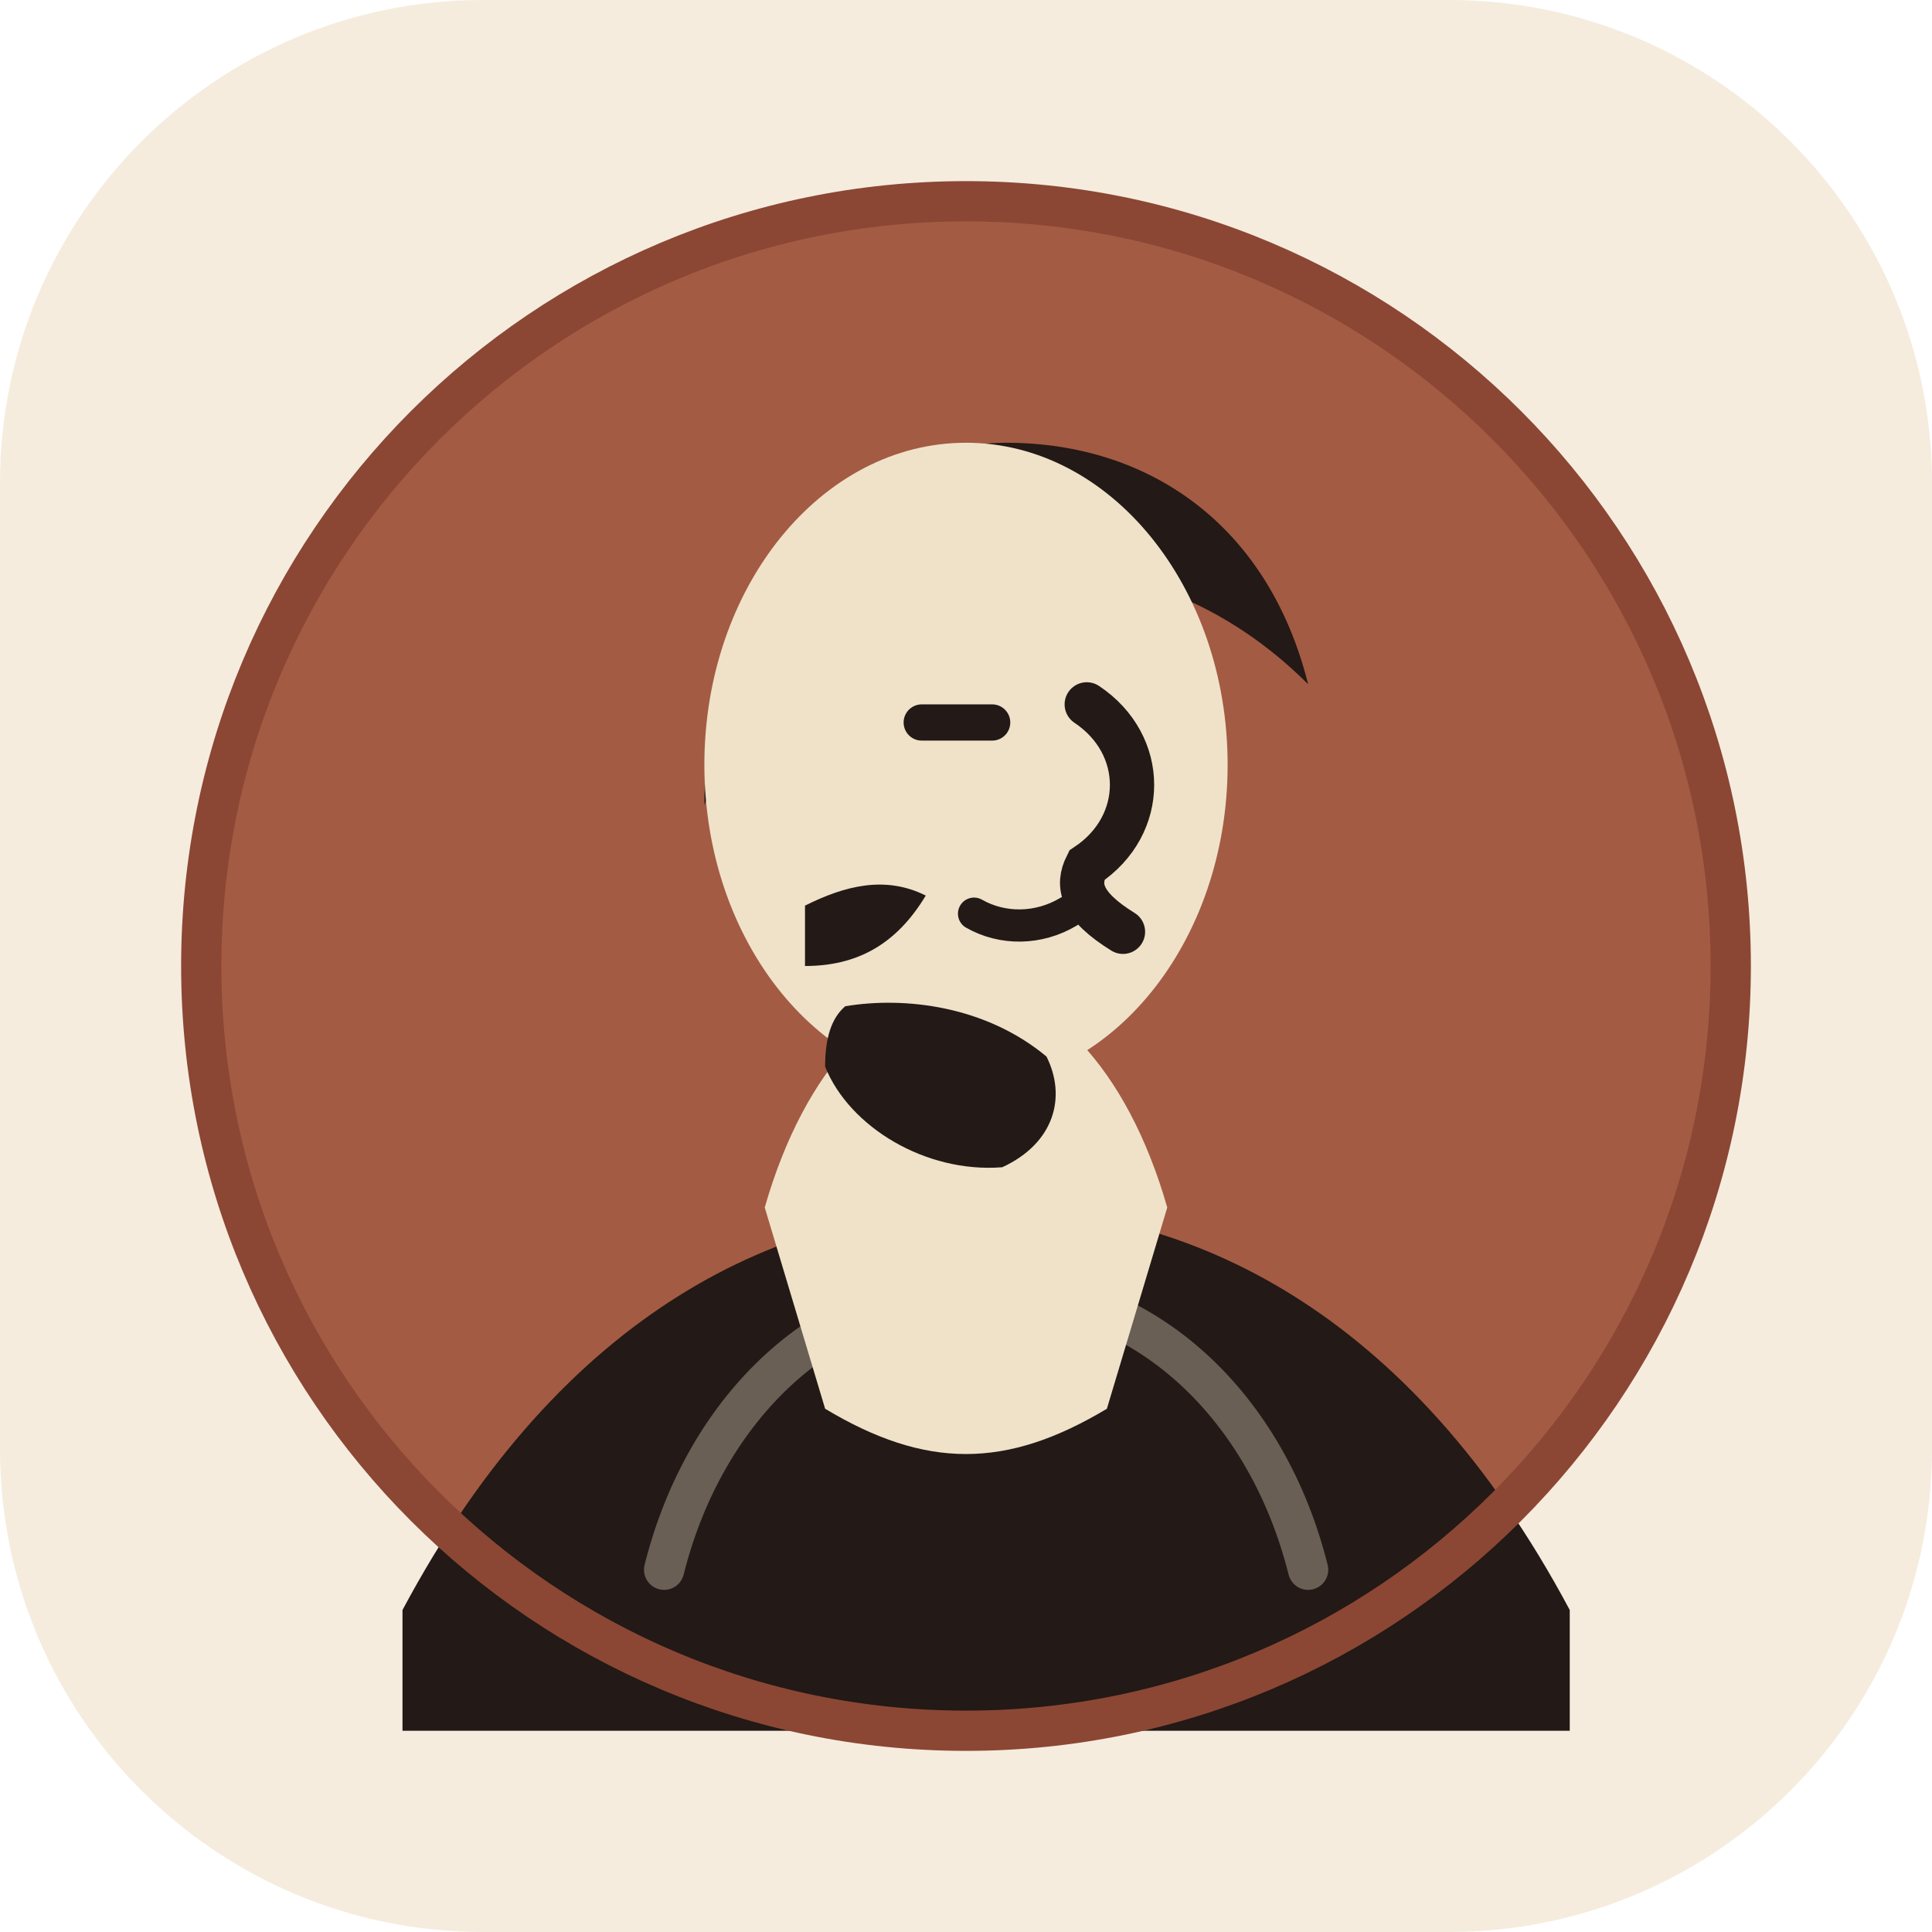
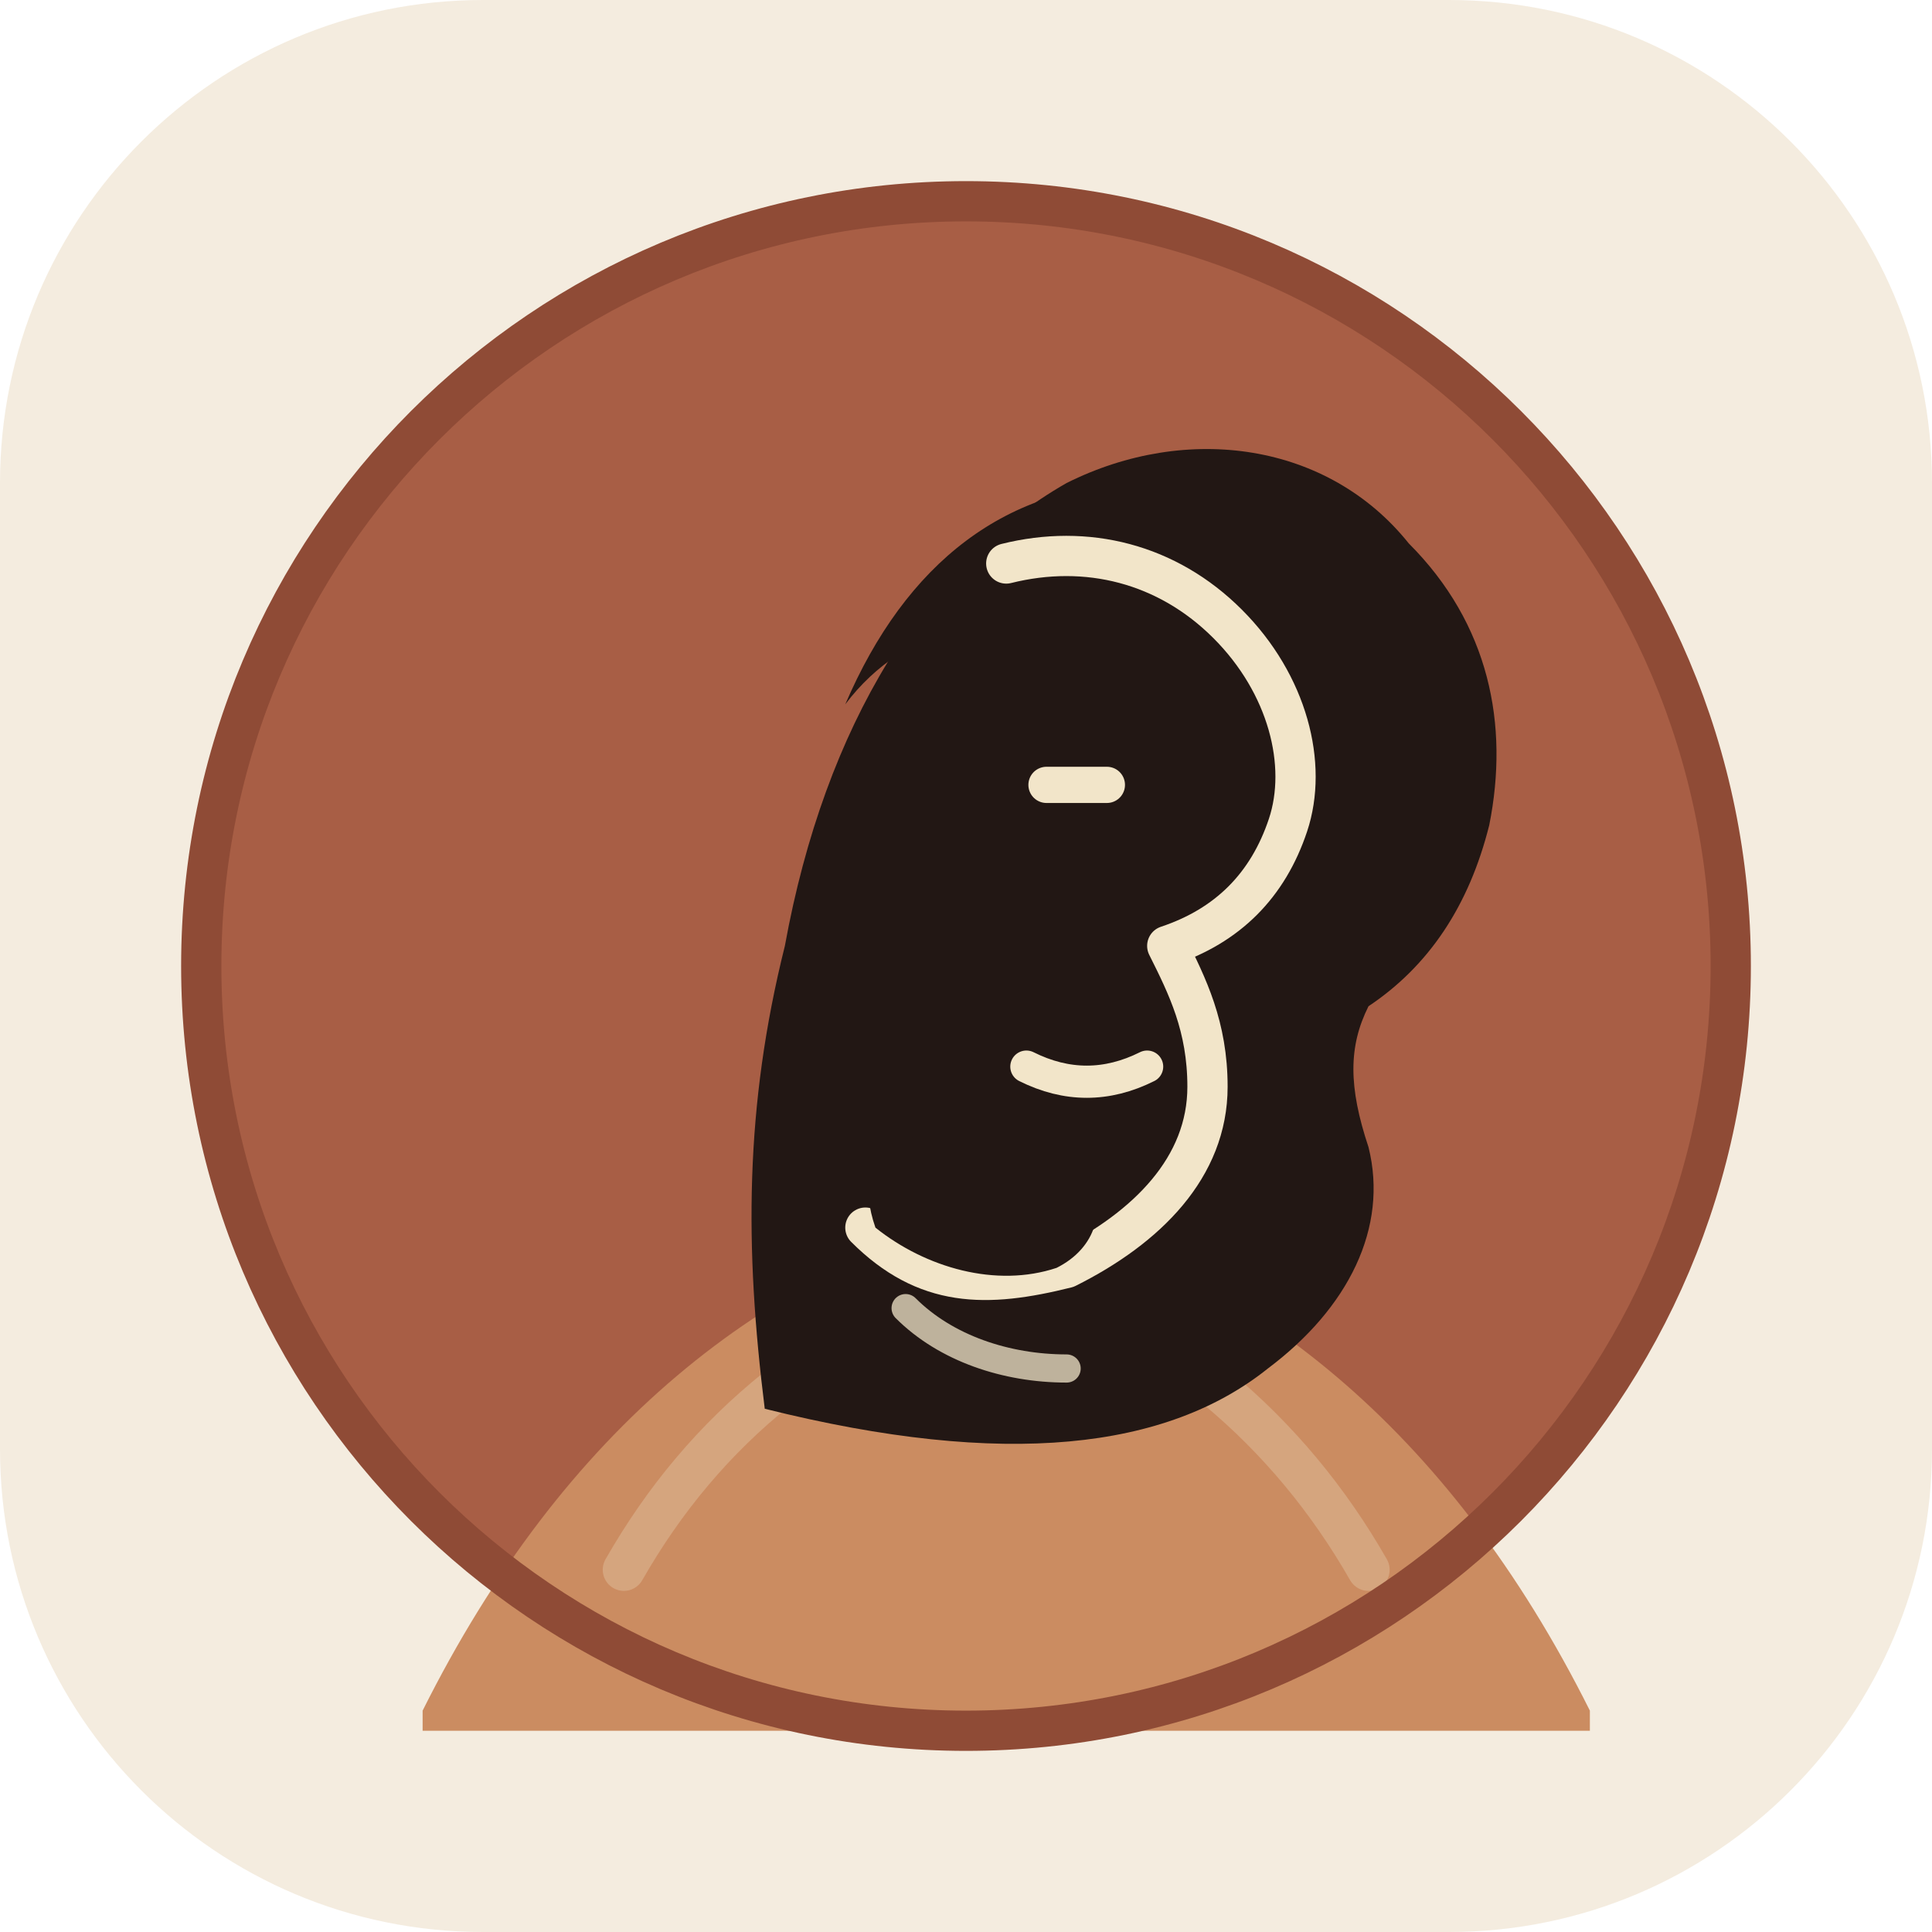
- <svg xmlns="http://www.w3.org/2000/svg" viewBox="0 0 96 96" role="img" aria-labelledby="title desc">
-   <rect width="96" height="96" rx="24" fill="#f5ecde" />
-   <circle cx="48" cy="48" r="38" fill="#a45b43" />
-   <path d="M 20 80 C 28 65 39 60 49 60 C 59 60 70 65 78 80 L 78 86 L 20 86 Z" fill="#231916" />
-   <path d="M 33 78 C 35 70 41 64 49 64 C 57 64 63 70 65 78" stroke="#efe2c9" stroke-width="2" stroke-linecap="round" opacity="0.35" fill="none" />
-   <path d="M 35 40 C 35 30 42 22 50 22 C 57 22 63 26 65 34 C 61 30 56 28 50 28 C 43 28 38 32 35 40 Z" fill="#231916" />
-   <path d="M 38 60 C 40 53 44 49 48 49 C 52 49 56 53 58 60 L 55 70 C 50 73 46 73 41 70 Z" fill="#efe2c9" />
-   <ellipse cx="48" cy="38" rx="13" ry="16" fill="#efe2c9" />
-   <path d="M 54 35 C 57 37 57 41 54 43 C 53.5 44 53.7 45 55.8 46.3" stroke="#231916" stroke-width="2.2" stroke-linecap="round" fill="none" />
-   <path d="M 45.8 35.9 L 49.3 35.9" stroke="#231916" stroke-width="1.8" stroke-linecap="round" />
-   <path d="M 48.4 45.4 C 49.8 46.2 51.6 46.2 53.1 45.3" stroke="#231916" stroke-width="1.6" stroke-linecap="round" fill="none" />
-   <path d="M 40 45 C 42 44 44 43.5 46 44.5 C 44.5 47 42.5 48 40 48 Z" fill="#231916" />
-   <path d="M 42 50 C 45 49.5 49 50 52 52.5 C 53 54.5 52.4 56.8 49.8 58 C 46 58.3 42.2 56 41 53 C 41 51.6 41.3 50.6 42 50 Z" fill="#231916" />
-   <circle cx="48" cy="48" r="38" stroke="#8b4734" stroke-width="2" fill="none" />
+ <svg xmlns="http://www.w3.org/2000/svg" viewBox="0 0 96 96" role="img" aria-labelledby="title desc" data-avatar-style="greek-profile-v2" data-character="aristodemus">
+   <rect width="96" height="96" rx="24" fill="#f4ecdf" />
+   <circle cx="48" cy="48" r="38" fill="#a85e45" />
+   <path d="M 21 85 C 28 71 38 63 50 60 C 62 63 72 71 79 85 L 79 86 L 21 86 Z" fill="#cb8c61" />
+   <path d="M 31 78 C 35 71 41 66 50 63 C 58 66 64 71 68 78" stroke="#f2e5c9" stroke-width="2.1" stroke-linecap="round" opacity="0.28" fill="none" />
+   <path d="M 42 35 C 45 28 50 24 57 24 C 63 24 68 28 70 34 C 66 31 62 30 57 30 C 50 30 45 31 42 35 Z" fill="#221714" />
+   <path d="M 38 70 C 37 62 37 55 39 47 C 41 36 46 28 53 24 C 59 21 66 22 70 27 C 74 31 75 36 74 41 C 73 45 71 48 68 50 C 67 52 67 54 68 57 C 69 61 67 65 63 68 C 58 72 50 73 38 70 Z" fill="#221714" />
+   <path d="M 50 28 C 54 27 58 28 61 31 C 64 34 65 38 64 41 C 63 44 61 46 58 47 C 59 49 60 51 60 54 C 60 58 57 61 53 63 C 49 64 46 64 43 61" stroke="#f2e5c9" stroke-width="2" stroke-linecap="round" stroke-linejoin="round" fill="none" />
+   <path d="M 52 39 L 55 39" stroke="#f2e5c9" stroke-width="1.8" stroke-linecap="round" fill="none" />
+   <path d="M 51 53 C 53 54 55 54 57 53" stroke="#f2e5c9" stroke-width="1.6" stroke-linecap="round" fill="none" />
+   <path d="M 45 65 C 47 67 50 68 53 68" stroke="#f2e5c9" stroke-width="1.4" stroke-linecap="round" opacity="0.75" fill="none" />
+   <path d="M 47 56 C 49 56 52 57 54 58.5 C 55 60 54.5 62 52.5 63 C 49.5 64 46 63 43.5 61 C 42.8 59 43.2 57.5 44.5 56.8 Z" fill="#221714" />
+   <circle cx="48" cy="48" r="38" fill="none" stroke="#8f4b36" stroke-width="2" />
</svg>
